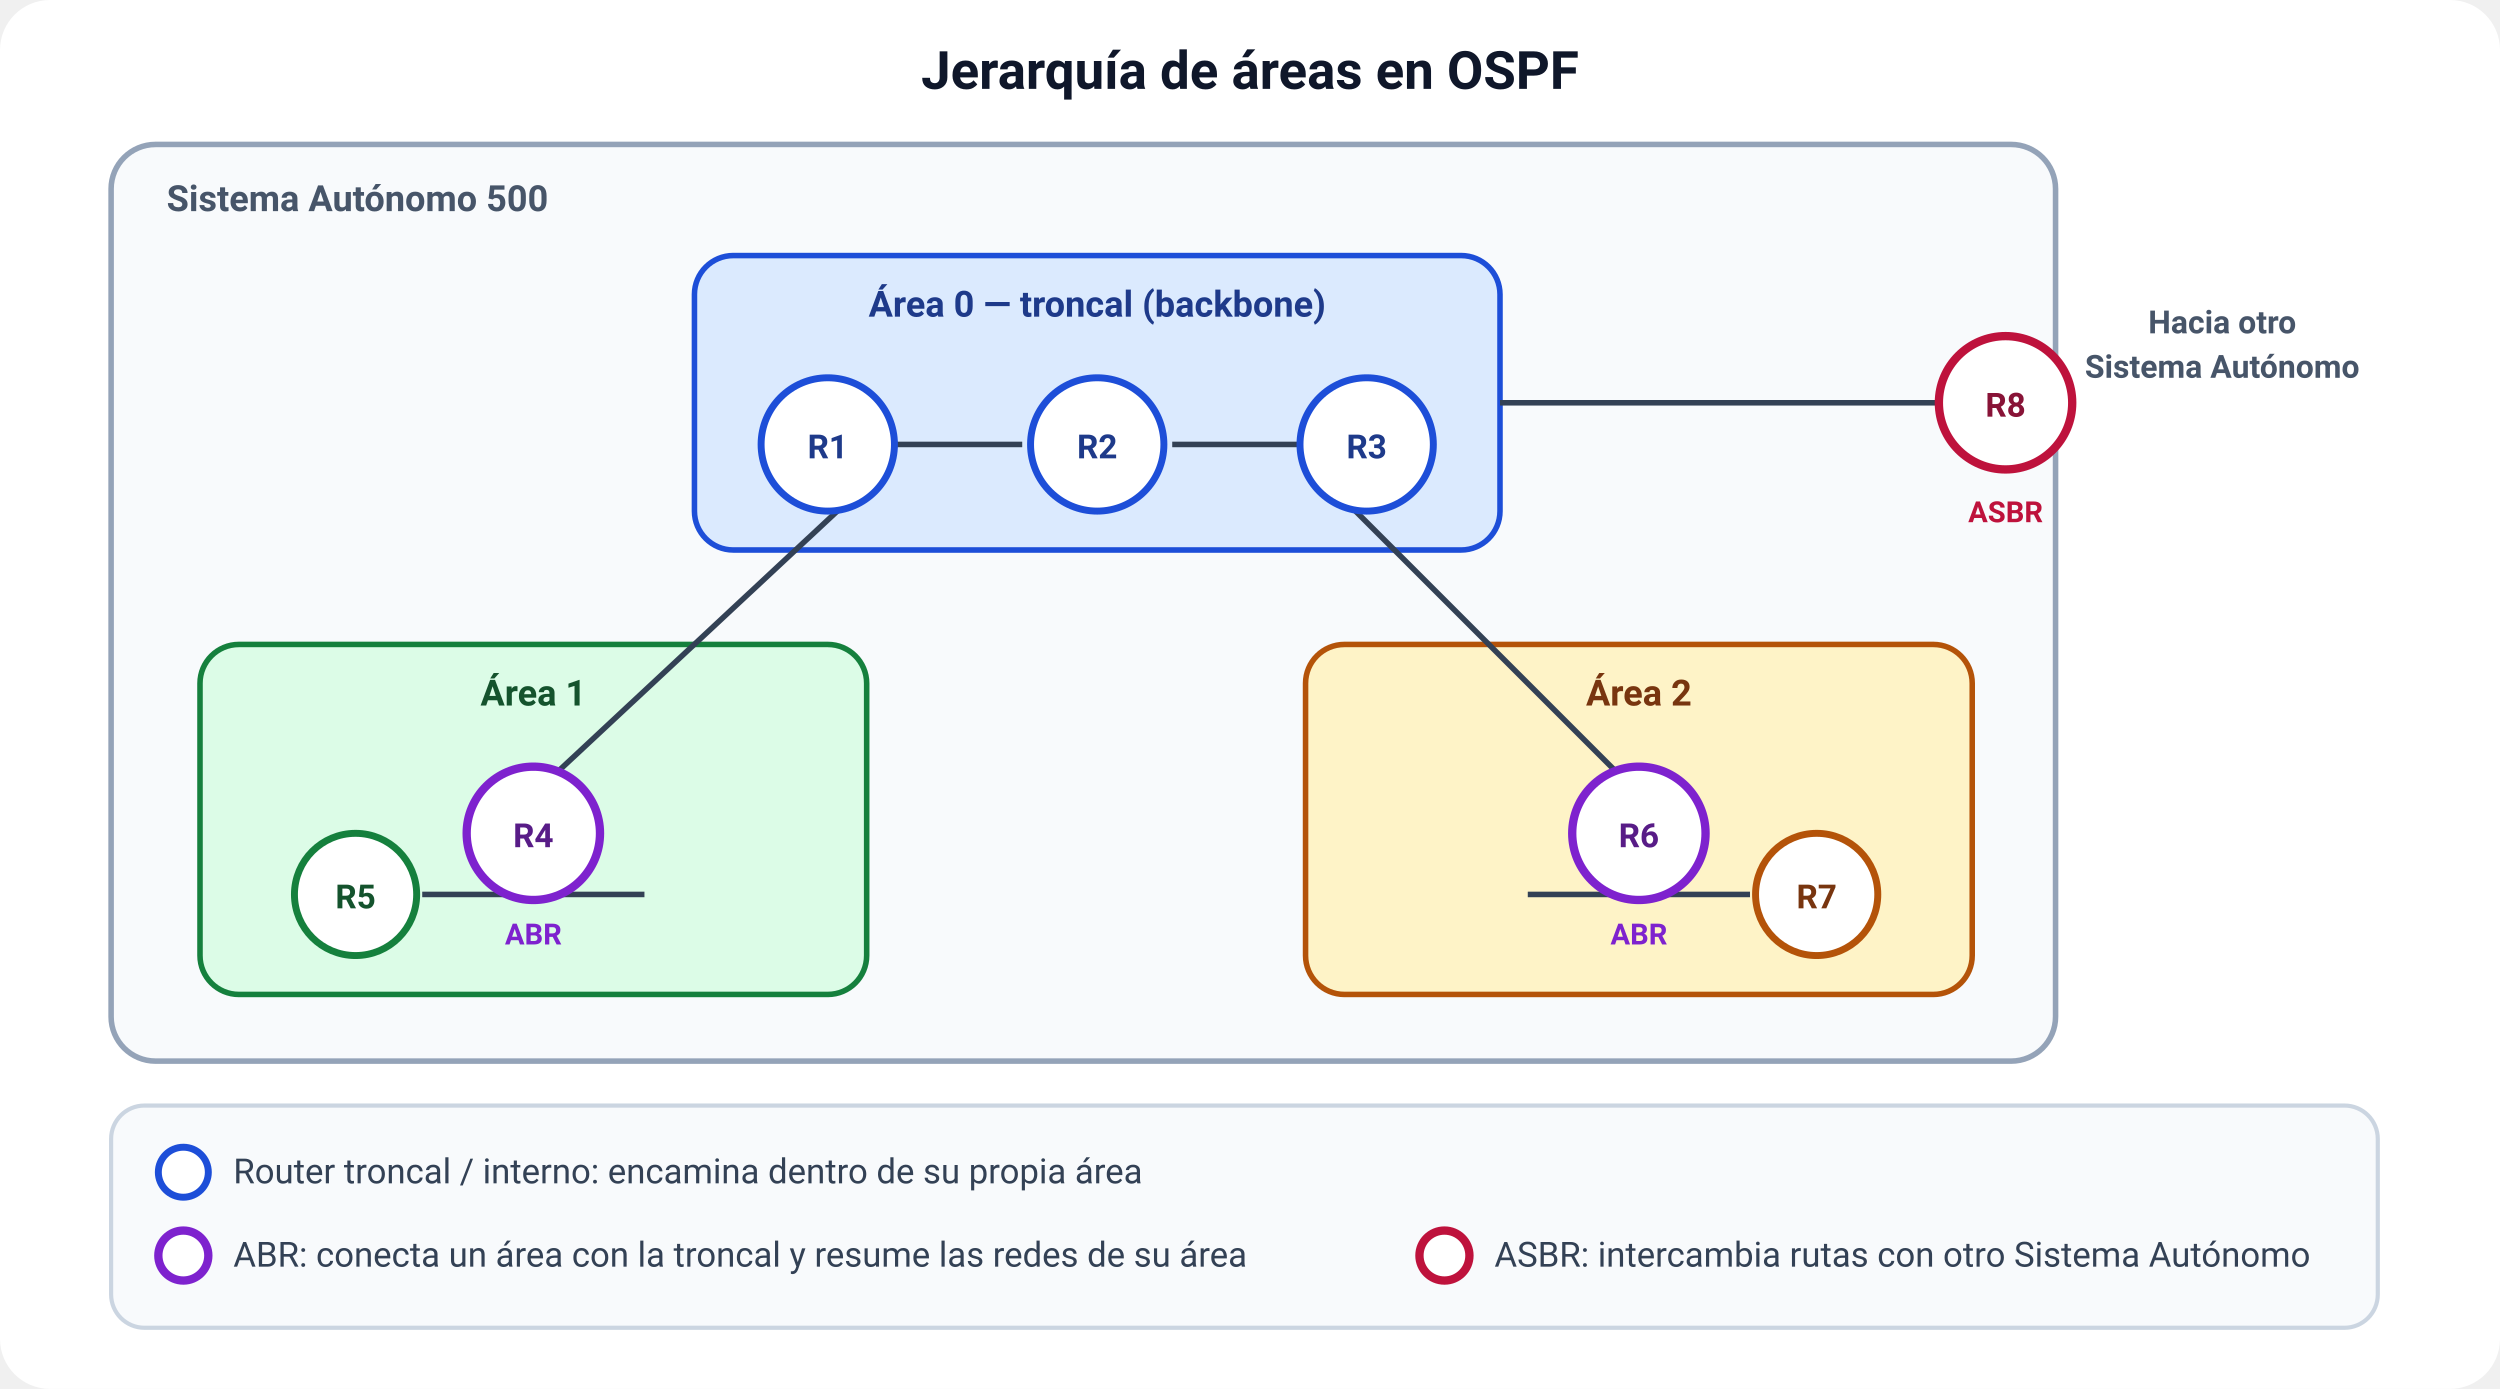
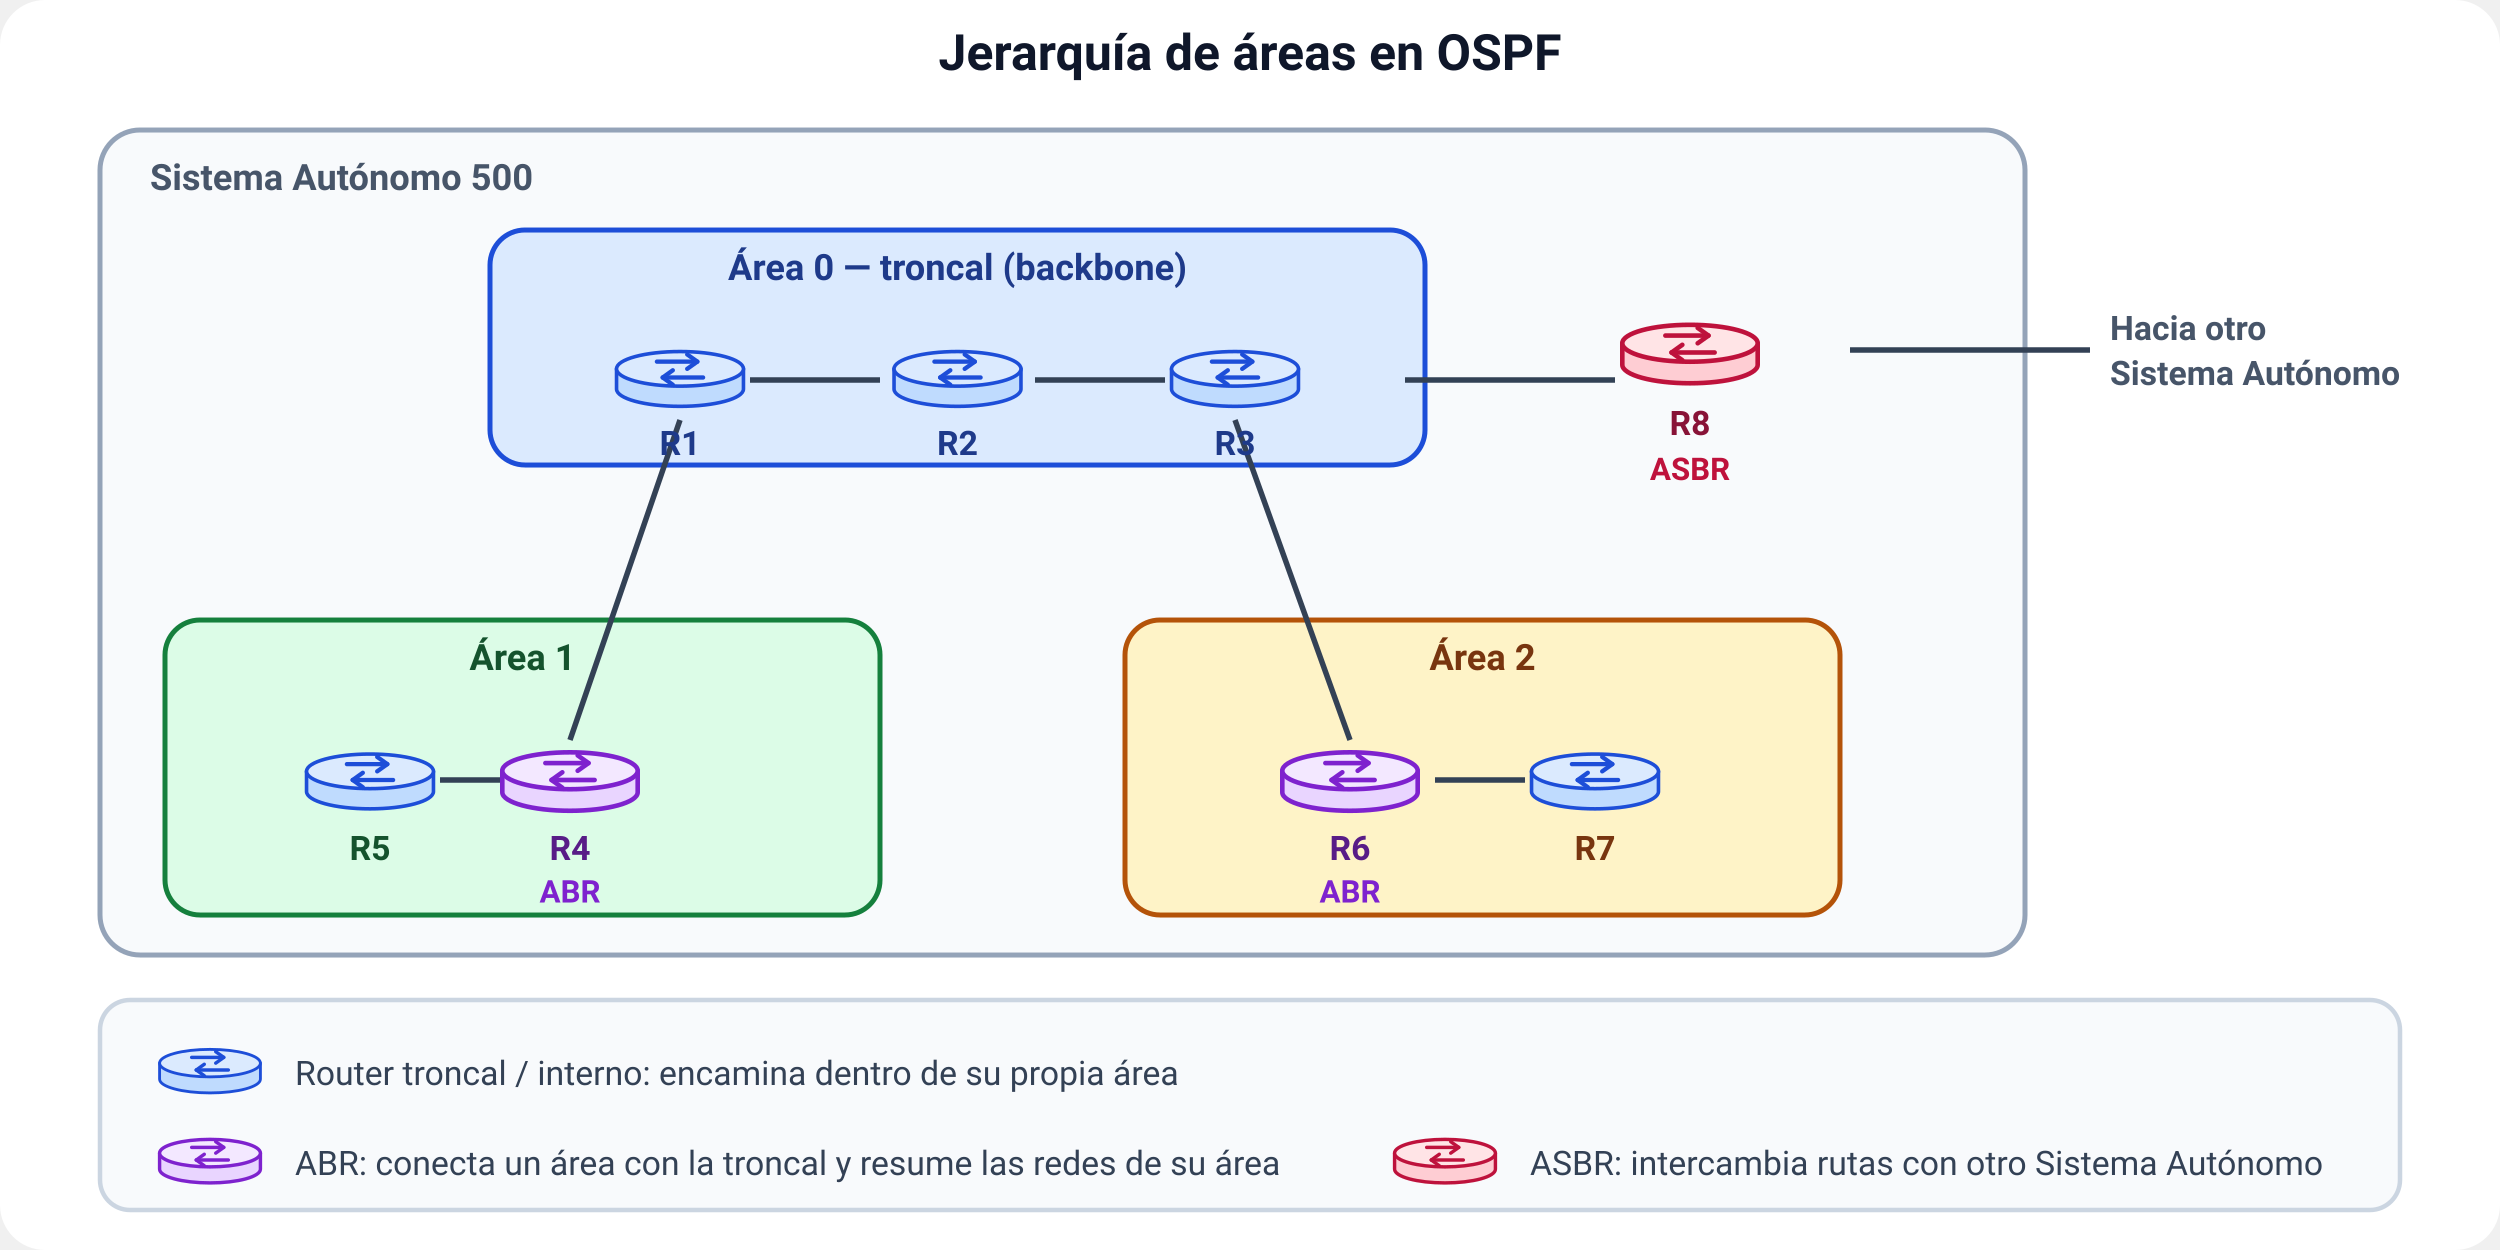
- <svg xmlns="http://www.w3.org/2000/svg" viewBox="0 0 900 500" width="900" height="500" font-family="ui-sans-serif, system-ui, -apple-system, 'Segoe UI', Roboto, sans-serif">
-   <rect x="0" y="0" width="900" height="500" rx="18" fill="#ffffff" />
-   <text x="450" y="32" text-anchor="middle" font-size="19" font-weight="700" fill="#0f172a">Jerarquía de áreas en OSPF</text>
-   <rect x="40" y="52" width="700" height="330" rx="16" fill="#f8fafc" stroke="#94a3b8" stroke-width="2" />
-   <text x="60" y="76" font-size="13" font-weight="700" fill="#475569">Sistema Autónomo 500</text>
-   <rect x="250" y="92" width="290" height="106" rx="14" fill="#dbeafe" stroke="#1d4ed8" stroke-width="2" />
-   <text x="395" y="114" text-anchor="middle" font-size="13" font-weight="700" fill="#1e3a8a">Área 0 — troncal (backbone)</text>
-   <rect x="72" y="232" width="240" height="126" rx="14" fill="#dcfce7" stroke="#15803d" stroke-width="2" />
-   <text x="192" y="254" text-anchor="middle" font-size="13" font-weight="700" fill="#14532d">Área 1</text>
-   <rect x="470" y="232" width="240" height="126" rx="14" fill="#fef3c7" stroke="#b45309" stroke-width="2" />
-   <text x="590" y="254" text-anchor="middle" font-size="13" font-weight="700" fill="#78350f">Área 2</text>
-   <g stroke="#334155" stroke-width="2">
-     <line x1="322" y1="160" x2="368" y2="160" />
-     <line x1="422" y1="160" x2="468" y2="160" />
-     <line x1="310" y1="176" x2="192" y2="286" />
-     <line x1="480" y1="176" x2="590" y2="286" />
-     <line x1="152" y1="322" x2="232" y2="322" />
-     <line x1="550" y1="322" x2="630" y2="322" />
-     <line x1="540" y1="145" x2="700" y2="145" />
+ <svg xmlns="http://www.w3.org/2000/svg" viewBox="0 0 1000 500" width="1000" height="500" font-family="ui-sans-serif, system-ui, -apple-system, 'Segoe UI', Roboto, sans-serif">
+   <defs>
+     <symbol id="rt" viewBox="0 0 96 52">
+       <path d="M4 20 v14 a44 12 0 0 0 88 0 V20 Z" fill="#bfdbfe" stroke="#1d4ed8" stroke-width="2.5" stroke-linejoin="round" />
+       <ellipse cx="48" cy="20" rx="44" ry="12" fill="#dbeafe" stroke="#1d4ed8" stroke-width="2.5" />
+       <g stroke="#1d4ed8" stroke-width="3" fill="none" stroke-linecap="round" stroke-linejoin="round">
+         <path d="M32 15 H60" />
+         <path d="M53 10 L60 15 L53 20" />
+         <path d="M64 26 H36" />
+         <path d="M43 21 L36 26 L43 31" />
+       </g>
+     </symbol>
+     <symbol id="rt-abr" viewBox="0 0 96 52">
+       <path d="M4 20 v14 a44 12 0 0 0 88 0 V20 Z" fill="#e9d5ff" stroke="#7e22ce" stroke-width="3" stroke-linejoin="round" />
+       <ellipse cx="48" cy="20" rx="44" ry="12" fill="#f3e8ff" stroke="#7e22ce" stroke-width="3" />
+       <g stroke="#7e22ce" stroke-width="3" fill="none" stroke-linecap="round" stroke-linejoin="round">
+         <path d="M32 15 H60" />
+         <path d="M53 10 L60 15 L53 20" />
+         <path d="M64 26 H36" />
+         <path d="M43 21 L36 26 L43 31" />
+       </g>
+     </symbol>
+     <symbol id="rt-asbr" viewBox="0 0 96 52">
+       <path d="M4 20 v14 a44 12 0 0 0 88 0 V20 Z" fill="#fecdd3" stroke="#be123c" stroke-width="3" stroke-linejoin="round" />
+       <ellipse cx="48" cy="20" rx="44" ry="12" fill="#ffe4e6" stroke="#be123c" stroke-width="3" />
+       <g stroke="#be123c" stroke-width="3" fill="none" stroke-linecap="round" stroke-linejoin="round">
+         <path d="M32 15 H60" />
+         <path d="M53 10 L60 15 L53 20" />
+         <path d="M64 26 H36" />
+         <path d="M43 21 L36 26 L43 31" />
+       </g>
+     </symbol>
+   </defs>
+   <rect x="0" y="0" width="1000" height="500" rx="18" fill="#ffffff" />
+   <text x="500" y="28" text-anchor="middle" font-size="20" font-weight="700" fill="#0f172a">Jerarquía de áreas en OSPF</text>
+   <rect x="40" y="52" width="770" height="330" rx="16" fill="#f8fafc" stroke="#94a3b8" stroke-width="2" />
+   <text x="60" y="76" font-size="14.5" font-weight="700" fill="#475569">Sistema Autónomo 500</text>
+   <rect x="196" y="92" width="374" height="94" rx="14" fill="#dbeafe" stroke="#1d4ed8" stroke-width="2" />
+   <text x="383" y="112" text-anchor="middle" font-size="14.5" font-weight="700" fill="#1e3a8a">Área 0 — troncal (backbone)</text>
+   <rect x="66" y="248" width="286" height="118" rx="14" fill="#dcfce7" stroke="#15803d" stroke-width="2" />
+   <text x="209" y="268" text-anchor="middle" font-size="14.5" font-weight="700" fill="#14532d">Área 1</text>
+   <rect x="450" y="248" width="286" height="118" rx="14" fill="#fef3c7" stroke="#b45309" stroke-width="2" />
+   <text x="593" y="268" text-anchor="middle" font-size="14.5" font-weight="700" fill="#78350f">Área 2</text>
+   <g stroke="#334155" stroke-width="2.2" fill="none">
+     <line x1="300" y1="152" x2="352" y2="152" />
+     <line x1="414" y1="152" x2="466" y2="152" />
+     <line x1="562" y1="152" x2="646" y2="152" />
+     <line x1="272" y1="168" x2="228" y2="296" />
+     <line x1="494" y1="168" x2="540" y2="296" />
+     <line x1="176" y1="312" x2="212" y2="312" />
+     <line x1="574" y1="312" x2="610" y2="312" />
+     <line x1="740" y1="140" x2="836" y2="140" />
  </g>
-   <g>
-     <circle cx="298" cy="160" r="24" fill="#ffffff" stroke="#1d4ed8" stroke-width="2.5" />
-     <text x="298" y="165" text-anchor="middle" font-size="12" font-weight="700" fill="#1e3a8a">R1</text>
-     <circle cx="395" cy="160" r="24" fill="#ffffff" stroke="#1d4ed8" stroke-width="2.5" />
-     <text x="395" y="165" text-anchor="middle" font-size="12" font-weight="700" fill="#1e3a8a">R2</text>
-     <circle cx="492" cy="160" r="24" fill="#ffffff" stroke="#1d4ed8" stroke-width="2.5" />
-     <text x="492" y="165" text-anchor="middle" font-size="12" font-weight="700" fill="#1e3a8a">R3</text>
-   </g>
-   <circle cx="192" cy="300" r="24" fill="#ffffff" stroke="#7e22ce" stroke-width="3" />
-   <text x="192" y="305" text-anchor="middle" font-size="12" font-weight="700" fill="#581c87">R4</text>
-   <text x="192" y="340" text-anchor="middle" font-size="10.5" font-weight="700" fill="#7e22ce">ABR</text>
-   <circle cx="128" cy="322" r="22" fill="#ffffff" stroke="#15803d" stroke-width="2.5" />
-   <text x="128" y="327" text-anchor="middle" font-size="12" font-weight="700" fill="#14532d">R5</text>
-   <circle cx="590" cy="300" r="24" fill="#ffffff" stroke="#7e22ce" stroke-width="3" />
-   <text x="590" y="305" text-anchor="middle" font-size="12" font-weight="700" fill="#581c87">R6</text>
-   <text x="590" y="340" text-anchor="middle" font-size="10.5" font-weight="700" fill="#7e22ce">ABR</text>
-   <circle cx="654" cy="322" r="22" fill="#ffffff" stroke="#b45309" stroke-width="2.5" />
-   <text x="654" y="327" text-anchor="middle" font-size="12" font-weight="700" fill="#78350f">R7</text>
-   <circle cx="722" cy="145" r="24" fill="#ffffff" stroke="#be123c" stroke-width="3" />
-   <text x="722" y="150" text-anchor="middle" font-size="12" font-weight="700" fill="#881337">R8</text>
-   <text x="722" y="188" text-anchor="middle" font-size="10.5" font-weight="700" fill="#be123c">ASBR</text>
-   <text x="800" y="120" text-anchor="middle" font-size="11.5" font-weight="700" fill="#475569">Hacia otro</text>
-   <text x="800" y="136" text-anchor="middle" font-size="11.5" font-weight="700" fill="#475569">Sistema Autónomo</text>
-   <g font-size="12.5" fill="#334155">
-     <rect x="40" y="398" width="816" height="80" rx="12" fill="#f8fafc" stroke="#cbd5e1" stroke-width="1.5" />
-     <circle cx="66" cy="422" r="9" fill="#ffffff" stroke="#1d4ed8" stroke-width="2.5" />
-     <text x="84" y="426">Router troncal / interno: encamina dentro de su propia área</text>
-     <circle cx="66" cy="452" r="9" fill="#ffffff" stroke="#7e22ce" stroke-width="3" />
-     <text x="84" y="456">ABR: conecta un área con la troncal y resume las redes de su área</text>
-     <circle cx="520" cy="452" r="9" fill="#ffffff" stroke="#be123c" stroke-width="3" />
-     <text x="538" y="456">ASBR: intercambia rutas con otro Sistema Autónomo</text>
+   <use href="#rt" x="244" y="136" width="56" height="30" />
+   <text x="272" y="182" text-anchor="middle" font-size="13.5" font-weight="700" fill="#1e3a8a">R1</text>
+   <use href="#rt" x="355" y="136" width="56" height="30" />
+   <text x="383" y="182" text-anchor="middle" font-size="13.5" font-weight="700" fill="#1e3a8a">R2</text>
+   <use href="#rt" x="466" y="136" width="56" height="30" />
+   <text x="494" y="182" text-anchor="middle" font-size="13.5" font-weight="700" fill="#1e3a8a">R3</text>
+   <use href="#rt-asbr" x="646" y="125" width="60" height="32" />
+   <text x="676" y="174" text-anchor="middle" font-size="13.5" font-weight="700" fill="#881337">R8</text>
+   <text x="676" y="192" text-anchor="middle" font-size="12.5" font-weight="700" fill="#be123c">ASBR</text>
+   <text x="844" y="136" font-size="13.5" font-weight="700" fill="#475569">Hacia otro</text>
+   <text x="844" y="154" font-size="13.5" font-weight="700" fill="#475569">Sistema Autónomo</text>
+   <use href="#rt-abr" x="198" y="296" width="60" height="32" />
+   <text x="228" y="344" text-anchor="middle" font-size="13.5" font-weight="700" fill="#581c87">R4</text>
+   <text x="228" y="361" text-anchor="middle" font-size="12.5" font-weight="700" fill="#7e22ce">ABR</text>
+   <use href="#rt" x="120" y="297" width="56" height="30" />
+   <text x="148" y="344" text-anchor="middle" font-size="13.5" font-weight="700" fill="#14532d">R5</text>
+   <use href="#rt-abr" x="510" y="296" width="60" height="32" />
+   <text x="540" y="344" text-anchor="middle" font-size="13.5" font-weight="700" fill="#581c87">R6</text>
+   <text x="540" y="361" text-anchor="middle" font-size="12.5" font-weight="700" fill="#7e22ce">ABR</text>
+   <use href="#rt" x="610" y="297" width="56" height="30" />
+   <text x="638" y="344" text-anchor="middle" font-size="13.5" font-weight="700" fill="#78350f">R7</text>
+   <rect x="40" y="400" width="920" height="84" rx="12" fill="#f8fafc" stroke="#cbd5e1" stroke-width="1.8" />
+   <g font-size="13.5" fill="#334155">
+     <use href="#rt" x="62" y="416" width="44" height="24" />
+     <text x="118" y="434">Router troncal / interno: encamina dentro de su propia área</text>
+     <use href="#rt-abr" x="62" y="452" width="44" height="24" />
+     <text x="118" y="470">ABR: conecta un área con la troncal y resume las redes de su área</text>
+     <use href="#rt-asbr" x="556" y="452" width="44" height="24" />
+     <text x="612" y="470">ASBR: intercambia rutas con otro Sistema Autónomo</text>
  </g>
</svg>
